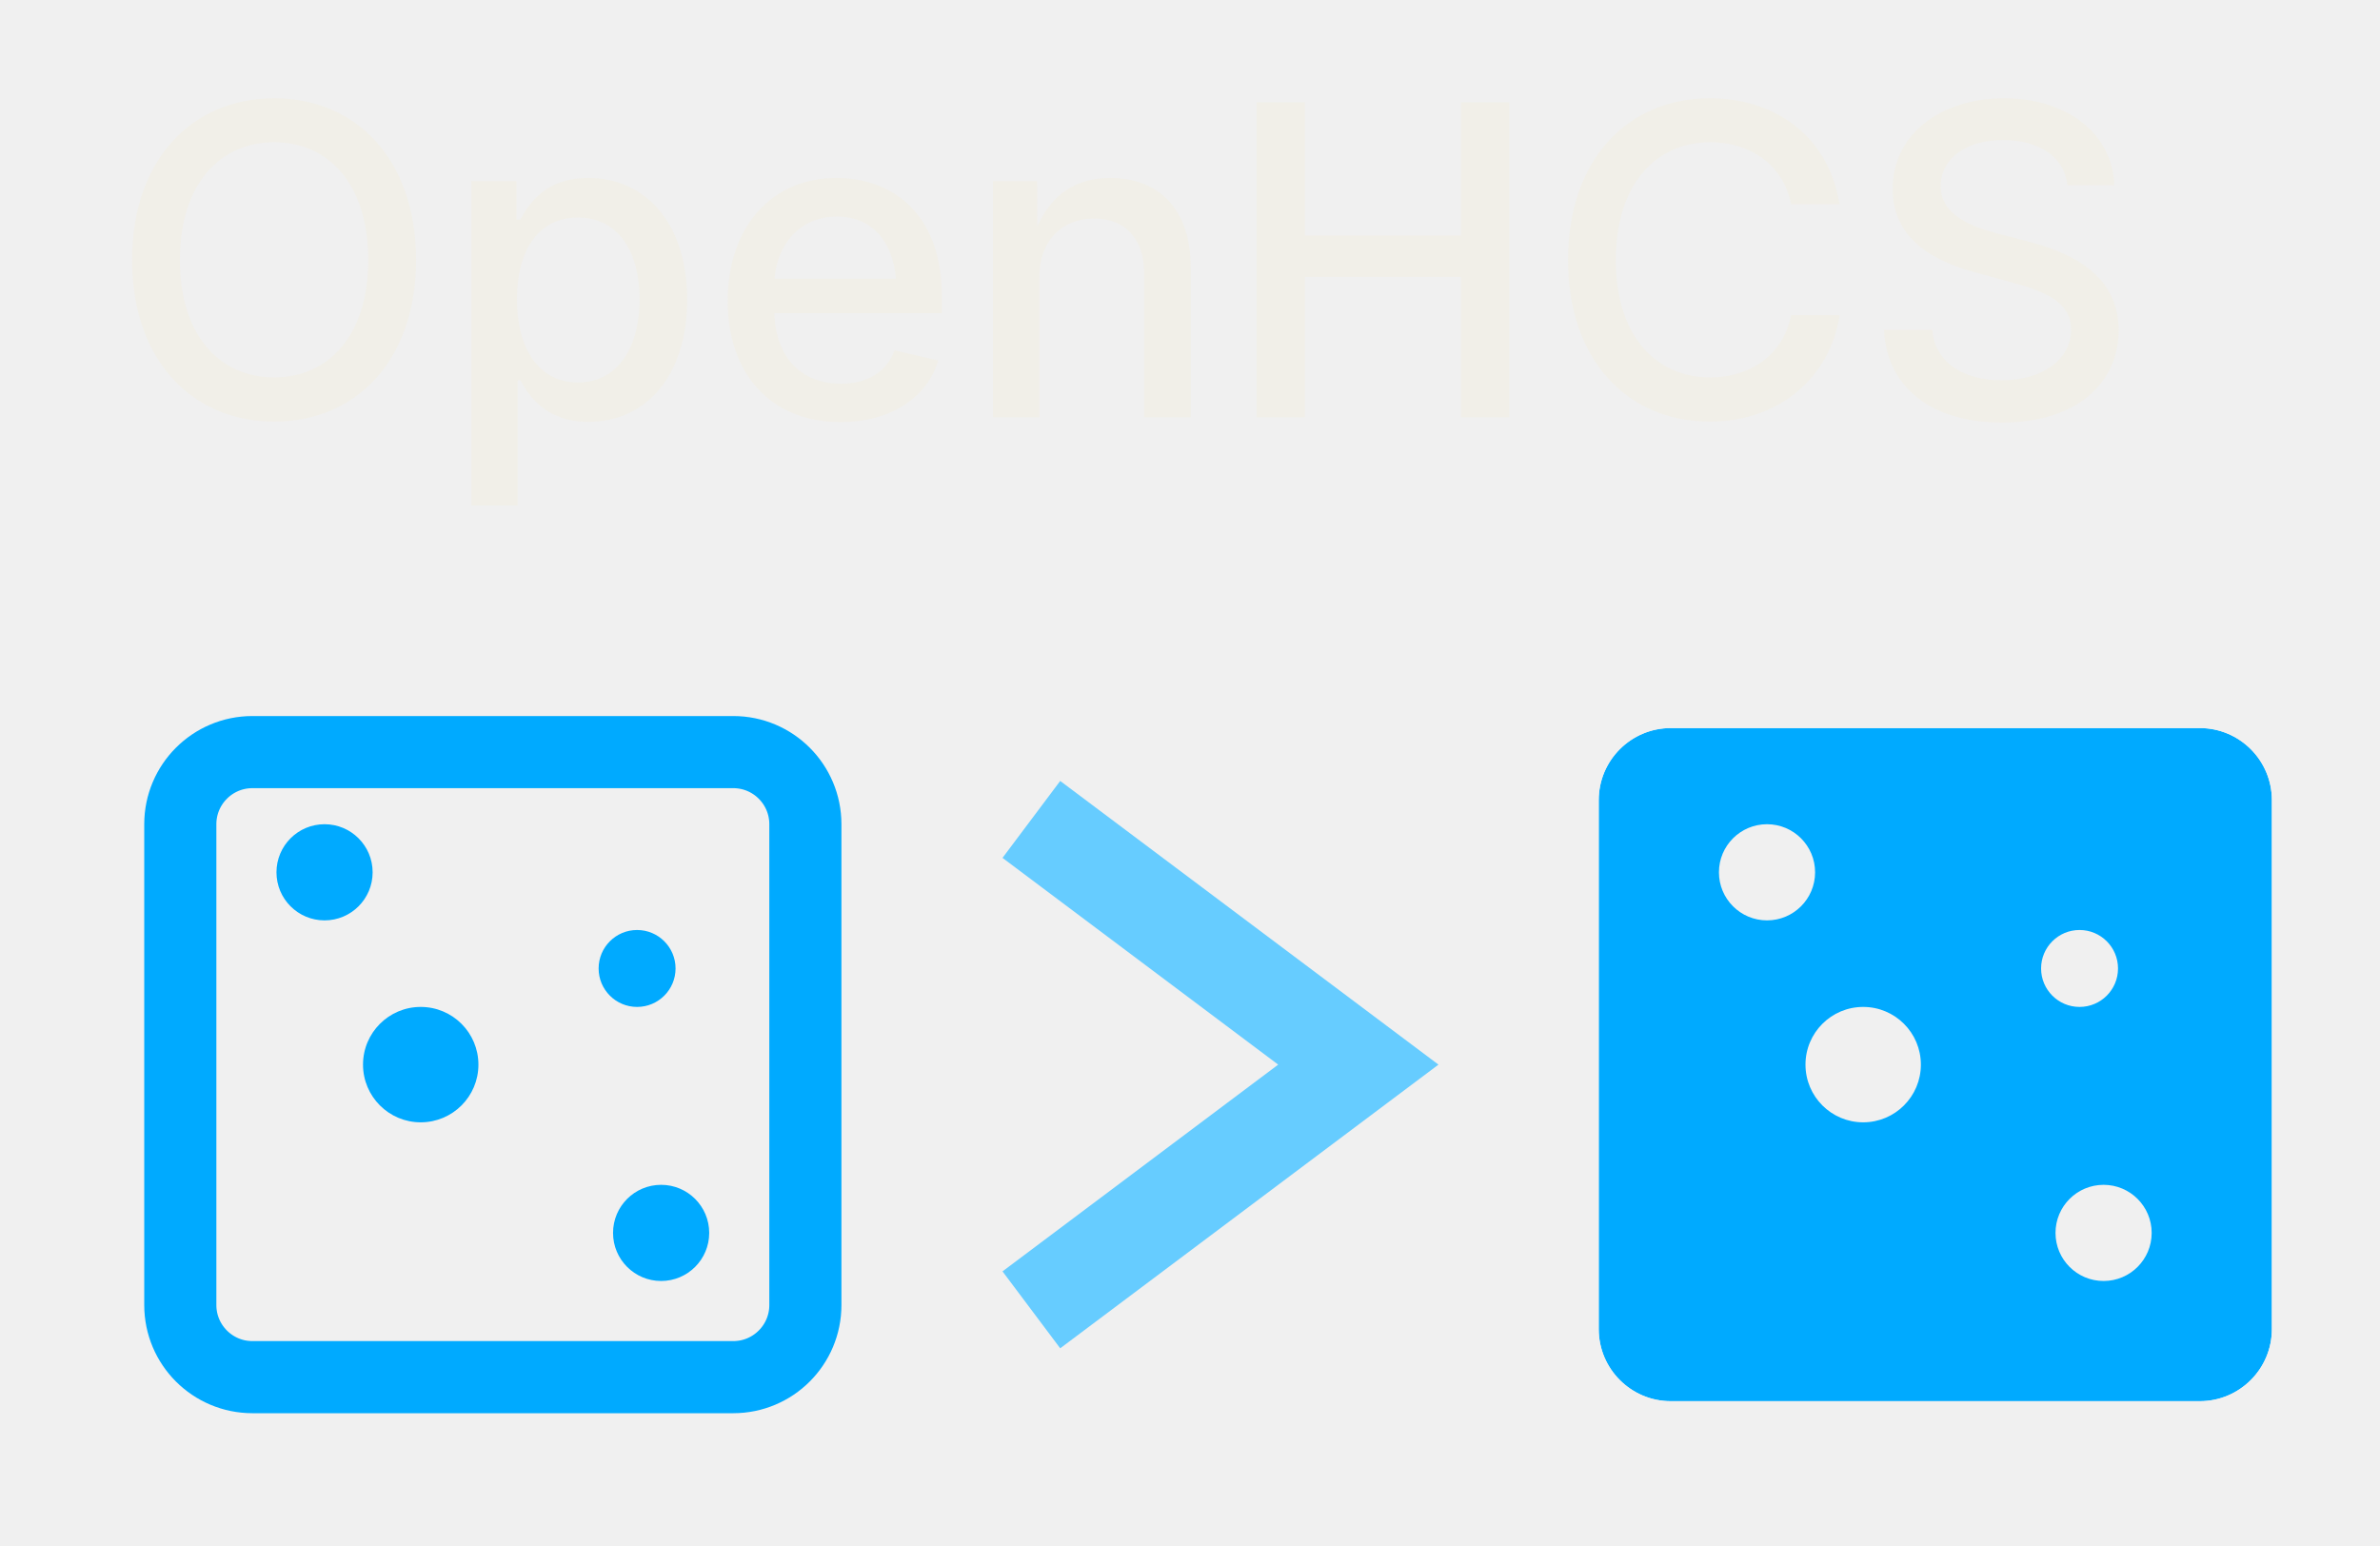
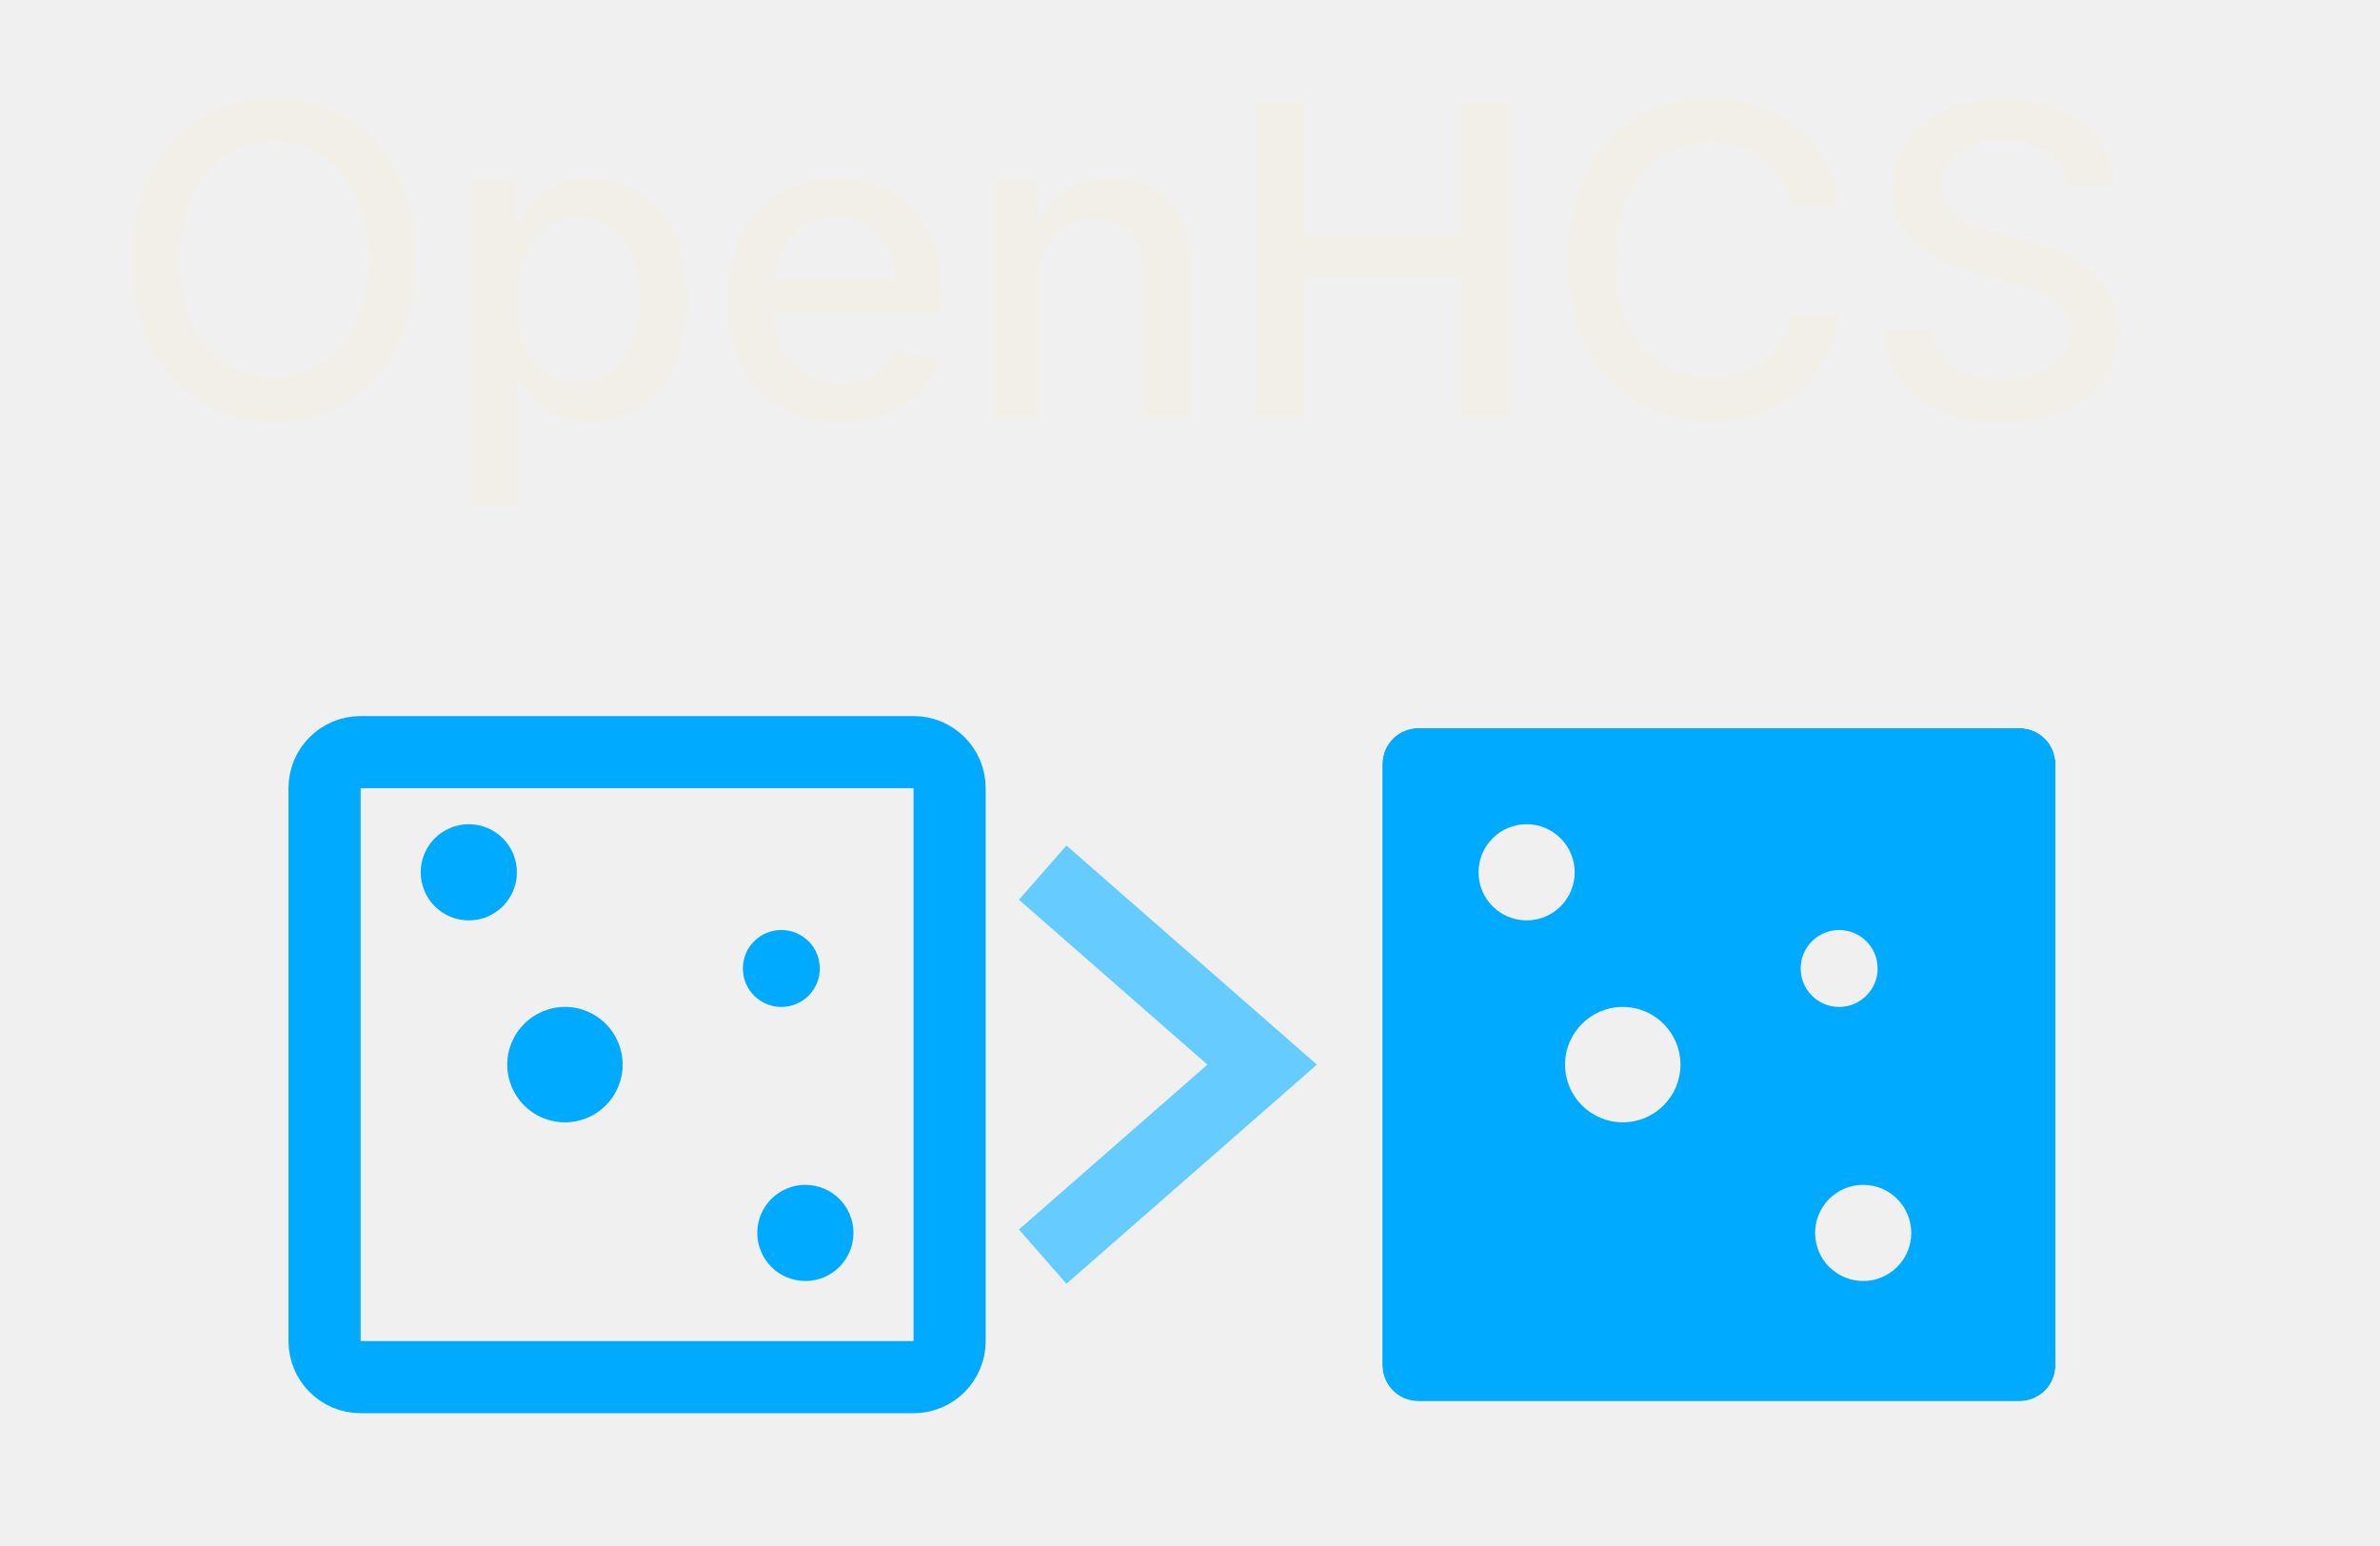
<svg xmlns="http://www.w3.org/2000/svg" viewBox="0 0 154 100" width="154" height="100" role="img" aria-label="OpenHCS">
  <defs>
-     <mask id="openhcs-inverted-cells-stacked" maskUnits="userSpaceOnUse" x="61" y="1" width="30" height="30">
-       <rect x="62" y="2" width="28" height="28" rx="3" fill="white" />
+     <mask id="openhcs-inverted-cells-stacked" maskUnits="userSpaceOnUse" x="52" y="1" width="30" height="30">
+       <rect x="53" y="2" width="28" height="28" rx="1.5" fill="white" />
      <g fill="black">
-         <circle cx="69" cy="8" r="2" />
-         <circle cx="82" cy="12" r="1.6" />
-         <circle cx="73" cy="16" r="2.4" />
-         <circle cx="83" cy="23" r="2" />
+         <circle cx="59" cy="8" r="2" />
+         <circle cx="72" cy="12" r="1.6" />
+         <circle cx="63" cy="16" r="2.4" />
+         <circle cx="73" cy="23" r="2" />
      </g>
    </mask>
  </defs>
  <text x="7" y="27" textLength="140" lengthAdjust="spacingAndGlyphs" font-family="Inter, 'Helvetica Neue', Arial, sans-serif" font-size="28" font-weight="500" fill="#F1EFE8">OpenHCS</text>
  <g transform="translate(7 44) scale(1.5556)">
-     <rect x="3" y="3" width="26" height="26" rx="3" fill="none" stroke="#00AAFF" stroke-width="3" />
+     <rect x="9" y="3" width="26" height="26" rx="1.5" fill="none" stroke="#00AAFF" stroke-width="3" />
    <g fill="#00AAFF">
-       <circle cx="9" cy="8" r="2" />
-       <circle cx="22" cy="12" r="1.6" />
-       <circle cx="13" cy="16" r="2.4" />
-       <circle cx="23" cy="23" r="2" />
+       <circle cx="15" cy="8" r="2" />
+       <circle cx="28" cy="12" r="1.6" />
+       <circle cx="19" cy="16" r="2.4" />
+       <circle cx="29" cy="23" r="2" />
    </g>
-     <path d="M40 7 L52 16 L40 25" fill="none" stroke="#66CCFF" stroke-width="4" stroke-linecap="square" stroke-linejoin="miter" />
-     <rect x="62" y="2" width="28" height="28" rx="3" fill="#00AAFF" mask="url(#openhcs-inverted-cells-stacked)" />
+     <path d="M40 9 L48 16 L40 23" fill="none" stroke="#66CCFF" stroke-width="3" stroke-linecap="square" stroke-linejoin="miter" />
+     <rect x="53" y="2" width="28" height="28" rx="1.5" fill="#00AAFF" mask="url(#openhcs-inverted-cells-stacked)" />
  </g>
</svg>
